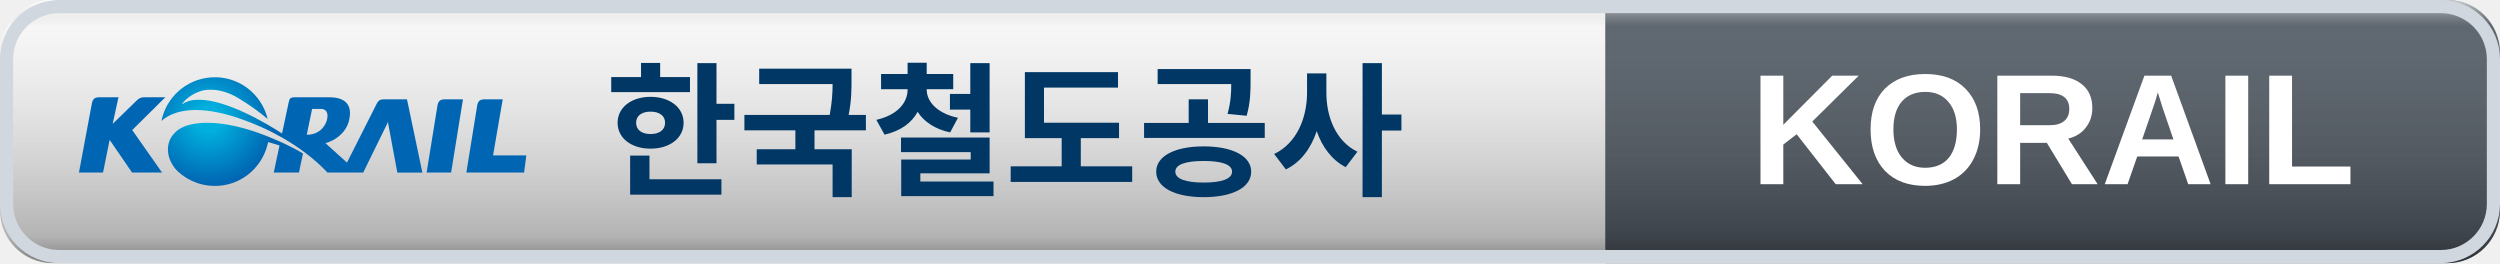
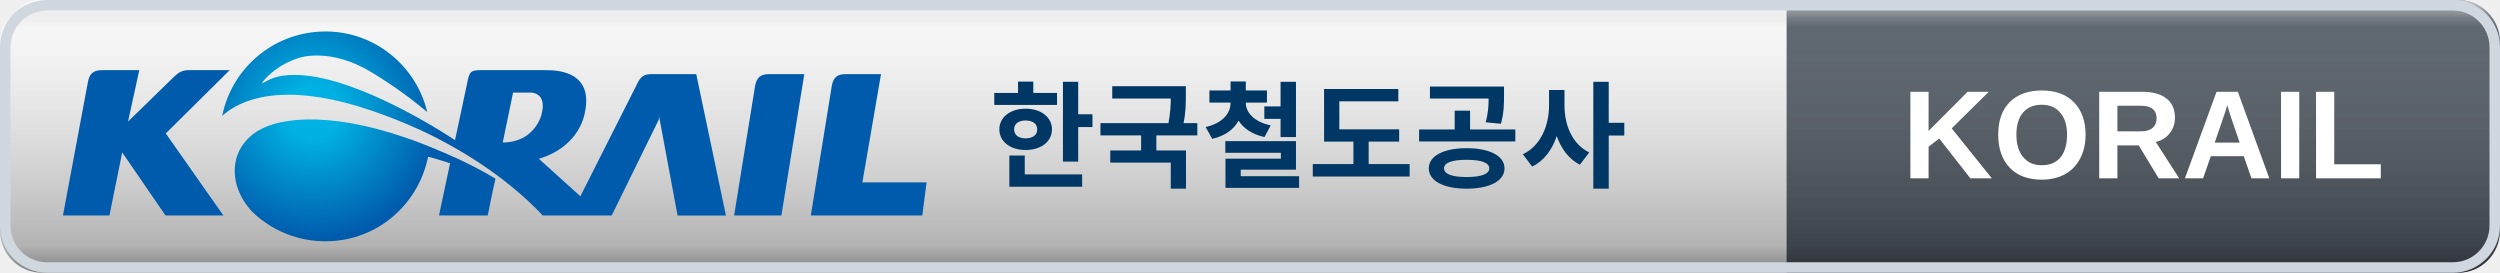
- <svg xmlns="http://www.w3.org/2000/svg" width="190.0" height="20" viewBox="0 0 190.0 20" role="img" aria-label="한국철도공사 KORAIL">
+ <svg xmlns="http://www.w3.org/2000/svg" width="238.3" height="26" viewBox="0 0 238.3 26" role="img" aria-label="한국철도공사 KORAIL">
  <defs>
    <clipPath id="badge-shape">
-       <rect width="190.0" height="20" rx="4" />
+       <rect width="238.3" height="26" rx="4" />
    </clipPath>
  </defs>
  <g clip-path="url(#badge-shape)">
-     <rect width="190.0" height="20" rx="4" fill="#ffffff" />
-     <path d="M122.0 0h68v20h-68z" fill="#57606a" />
+     <rect width="238.3" height="26" rx="4" fill="#ffffff" />
+     <path d="M170.3 0h68v26h-68z" fill="#57606a" />
    <defs>
      <linearGradient id="gloss" x2="0" y2="100%">
        <stop offset="0" stop-color="#fff" stop-opacity=".7" />
        <stop offset=".1" stop-color="#aaa" stop-opacity=".1" />
        <stop offset=".9" stop-color="#000" stop-opacity=".3" />
        <stop offset="1" stop-color="#000" stop-opacity=".5" />
      </linearGradient>
    </defs>
-     <rect width="190.0" height="20" rx="4" fill="url(#gloss)" />
+     <rect width="238.3" height="26" rx="4" fill="url(#gloss)" />
  </g>
-   <rect x="0.5" y="0.5" width="189.0" height="19" rx="4" fill="none" stroke="#d0d7de" />
-   <g transform="translate(6.000 5.870) scale(0.119944)">
-     <path fill="#0066b3" d="M231.871 13.996c-2.879 0-4.067 1.026-4.666 3.694l-6.907 42.706h15.515l7.513-46.399zM54.727 12.699h-13.42c-2.062 0-3.226.664-4.617 1.94L21.357 29.57l3.7-16.872H12.9c-2.892 0-4.088 1.038-4.67 3.719h-.001L0 60.395h15.261l4.188-20.701 14.21 20.701H52.66L33.747 33.464zm207.665 36.829 6.119-35.532h-11.467c-2.835 0-4.046.991-4.641 3.538l-6.934 42.861h36.589l1.406-10.867z" />
+   <rect x="0.5" y="0.5" width="237.3" height="25" rx="4" fill="none" stroke="#d0d7de" />
+   <g transform="translate(6.000 3.000) scale(0.290411)">
+     <path fill="#005bac" d="M231.871 13.996c-2.879 0-4.067 1.026-4.666 3.694l-6.907 42.706h15.515l7.513-46.399zM54.727 12.699h-13.42c-2.062 0-3.226.664-4.617 1.94L21.357 29.57l3.7-16.872H12.9c-2.892 0-4.088 1.038-4.67 3.719h-.001L0 60.395h15.261l4.188-20.701 14.21 20.701H52.66L33.747 33.464zm207.665 36.829 6.119-35.532h-11.467c-2.835 0-4.046.991-4.641 3.538l-6.934 42.861h36.589l1.406-10.867z" />
    <radialGradient id="a" cx="82.112" cy="26.592" r="41.592" gradientUnits="userSpaceOnUse">
-       <stop offset="0" style="stop-color:#00afdc" />
-       <stop offset=".2" style="stop-color:#00afdd" />
-       <stop offset="1" style="stop-color:#0066b3" />
+       <stop offset="0" style="stop-color:#00b2e3" />
+       <stop offset=".2" style="stop-color:#00b2e3" />
+       <stop offset="1" style="stop-color:#005bac" />
    </radialGradient>
    <path fill="url(#a)" d="m180.114 60.399 15.471-31.489.077-1.046 6.071 32.545h15.872l-9.744-46.413h-14.654c-2.307 0-3.267.656-4.283 2.29L169.827 54.1 156.2 41.78c6.168-1.717 13.023-6.455 14.944-14.402 3.425-14.098-8.495-14.679-12.445-14.679h-21.871c-2.824 0-3.332.608-3.927 3.181l-4.207 19.767c-10.725-6.974-35.059-21.139-52.186-21.375-4.315-.056-7.459.6-10.511 2.471-.458.287-.572.265-.638.246l.237-.499c1.842-2.257 5.614-5.874 11.937-7.836 0 0 10.122-3.54 23.688 4.702 7.883 4.78 13.193 8.821 18.35 13.08C115.666 10.22 100.516-1.351 83.222.126 67.527 1.471 55.193 13.058 52.269 27.71c8.36-7.488 24.402-10.145 48.971-1.751a172 172 0 0 1 15.241 6.026c4.243 1.887 8.54 4.138 13.033 6.727 9.254 5.332 19.592 12.743 27.954 21.688h22.646zM144.349 36.44c.478-2.319 3.039-14.721 3.388-16.375h5.676s5.664-.333 3.644 7.313c-.001 0-2.247 9.062-12.708 9.062" />
    <radialGradient id="b" cx="155.393" cy="1072.39" r="7.617" gradientTransform="translate(-768.984 -5846.95)scale(5.4769)" gradientUnits="userSpaceOnUse">
-       <stop offset="0" style="stop-color:#00afdc" />
-       <stop offset=".2" style="stop-color:#00afdd" />
-       <stop offset="1" style="stop-color:#0066b3" />
+       <stop offset="0" style="stop-color:#00b2e3" />
+       <stop offset=".2" style="stop-color:#00b2e3" />
+       <stop offset="1" style="stop-color:#005bac" />
    </radialGradient>
    <path fill="url(#b)" d="M141.967 48.316c-1.227 5.345-2.53 12.079-2.53 12.079h-16.008l3.642-17.139c-3.575-1.166-6.068-1.875-7.219-2.161-2.929 14.612-15.032 26.301-30.695 27.645-10.165.866-19.666-2.697-26.579-9.127l-.03-.034s-6.66-6.057-6.142-14.799c.513-8.992 8.433-12.635 8.433-12.635 9.194-4.952 29.565-5.473 58.365 6.864-.002-.001 9.678 3.796 18.763 9.307" />
  </g>
-   <text x="46.0" y="14" fill="#003764" font-family="-apple-system, BlinkMacSystemFont, 'Segoe UI', 'Noto Sans KR', 'Malgun Gothic', Arial, sans-serif" font-size="11" font-weight="600">한국철도공사</text>
-   <text x="156" y="14" fill="#ffffff" text-anchor="middle" font-family="Arial, Helvetica, sans-serif" font-size="12" font-weight="700">KORAIL</text>
+   <text x="94.32" y="17" fill="#003764" font-family="-apple-system, BlinkMacSystemFont, 'Segoe UI', 'Noto Sans KR', 'Malgun Gothic', Arial, sans-serif" font-size="11" font-weight="600">한국철도공사</text>
+   <text x="204.3" y="17" fill="#ffffff" text-anchor="middle" font-family="Arial, Helvetica, sans-serif" font-size="12" font-weight="700">KORAIL</text>
</svg>
